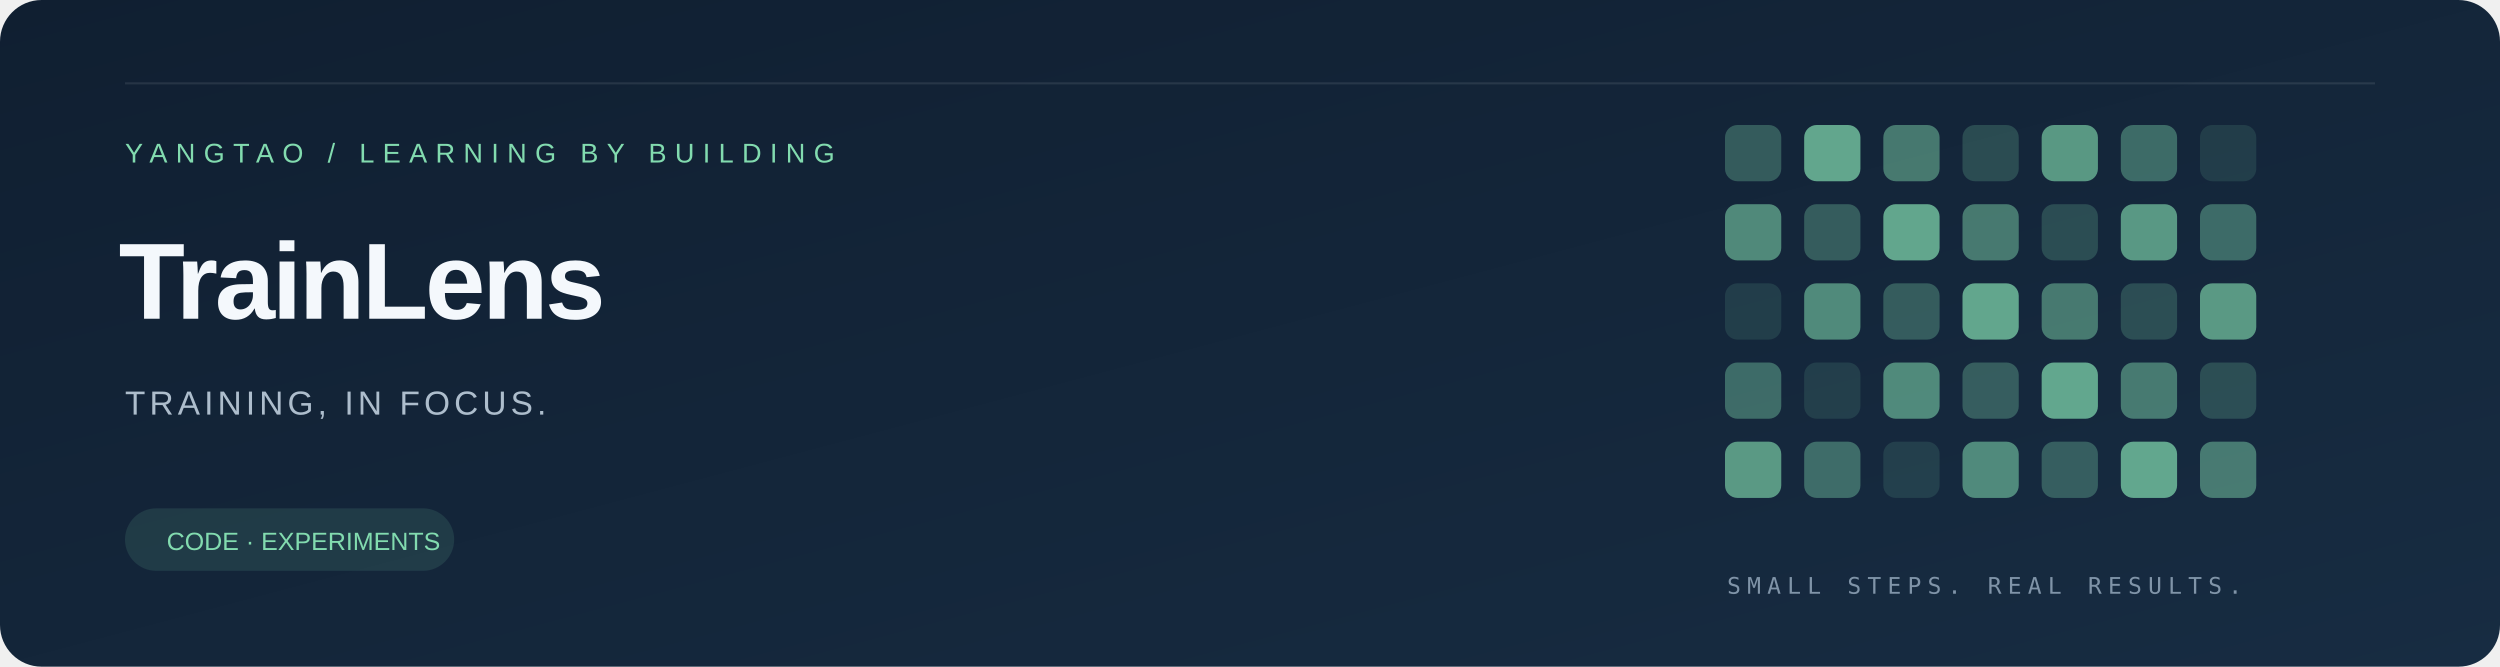
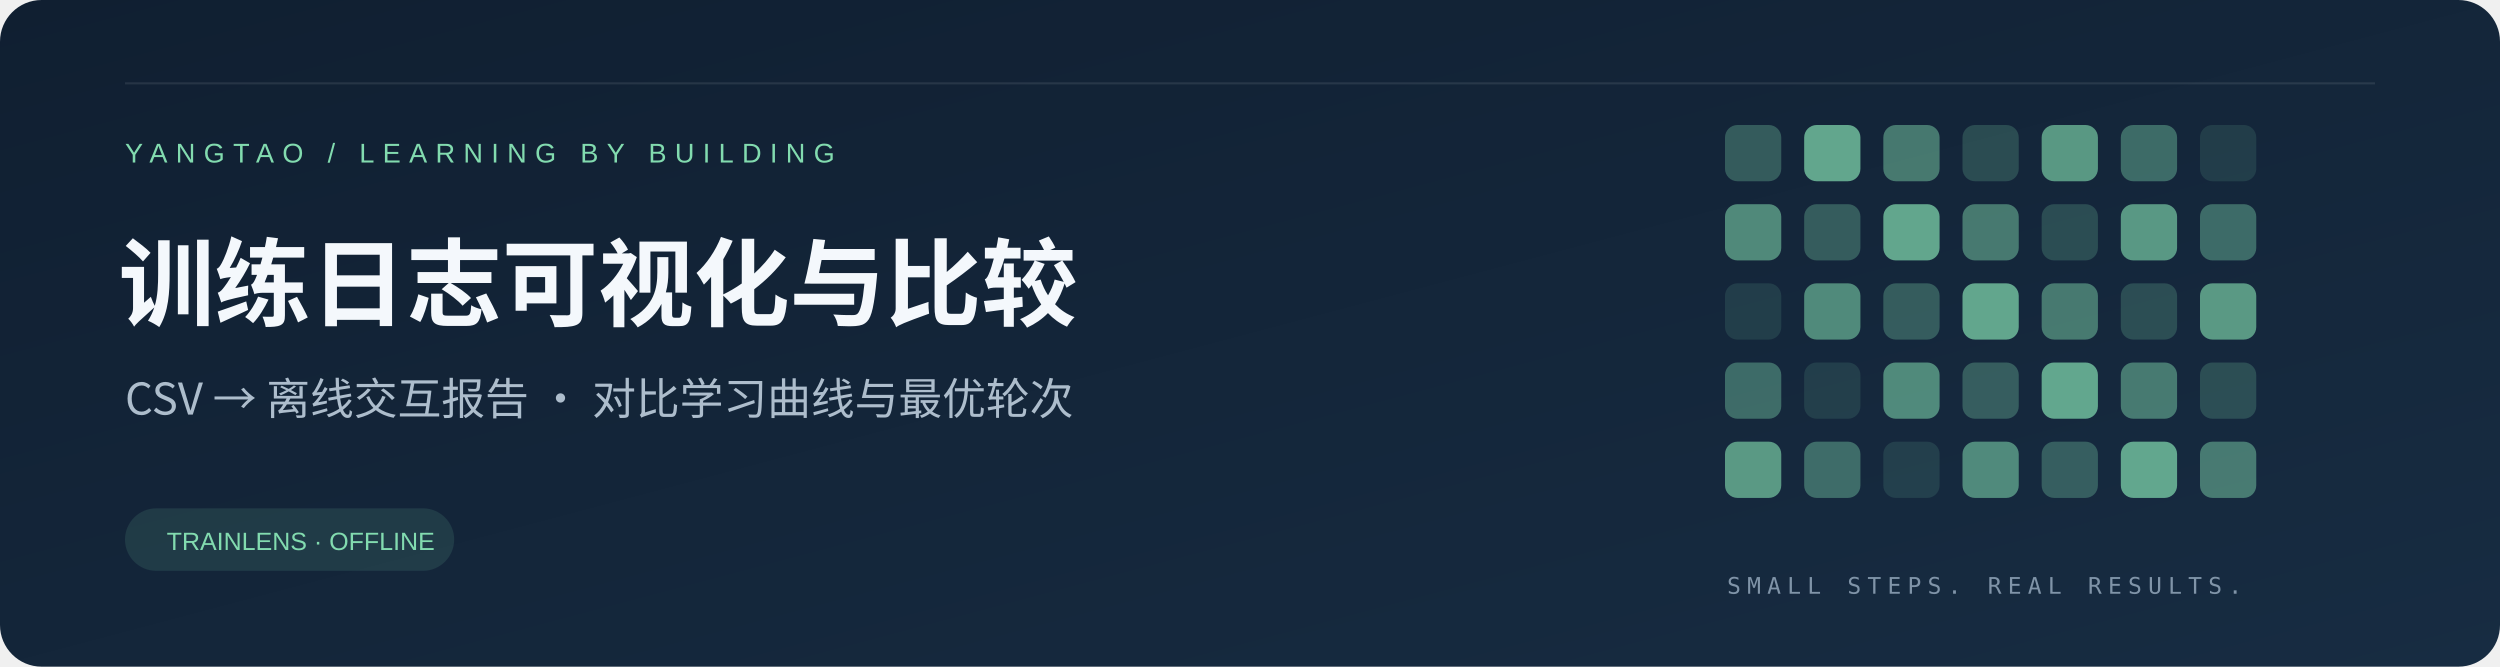
- <svg xmlns="http://www.w3.org/2000/svg" width="1200" height="320" viewBox="0 0 1200 320" role="img" aria-label="TrainLens">
+ <svg xmlns="http://www.w3.org/2000/svg" width="1200" height="320" viewBox="0 0 1200 320" role="img" aria-label="训练日志可视化与比较 — TrainLens">
  <defs>
    <linearGradient id="bg" x2="1" y2="1">
      <stop stop-color="#101f31" />
      <stop offset="1" stop-color="#172c42" />
    </linearGradient>
  </defs>
  <rect width="1200" height="320" rx="20" fill="url(#bg)" />
  <path d="M60 40H1140" stroke="#ffffff" stroke-opacity=".09" />
  <text x="60" y="78" font-family="Segoe UI,Arial,sans-serif" font-size="13" letter-spacing="4" fill="#82dbaf">YANGTAO / LEARNING BY BUILDING</text>
-   <text x="57" y="153" font-family="Segoe UI,Arial,sans-serif" font-size="52" font-weight="700" letter-spacing="-1.5" fill="#f4f8fc">TrainLens</text>
-   <text x="60" y="199" font-family="Segoe UI,Arial,sans-serif" font-size="16" letter-spacing="2" fill="#adbdcc">TRAINING, IN FOCUS.</text>
+   <text x="57" y="153" font-family="Microsoft YaHei,Noto Sans CJK SC,Segoe UI,Arial,sans-serif" font-size="46" font-weight="700" fill="#f4f8fc">训练日志可视化与比较</text>
+   <text x="60" y="199" font-family="Microsoft YaHei,Noto Sans CJK SC,Segoe UI,Arial,sans-serif" font-size="21" fill="#adbdcc">CSV → 离线交互报告 · 对比学习曲线与最优轮次</text>
  <rect x="60" y="244" width="158" height="30" rx="15" fill="#82dbaf" fill-opacity=".12" />
-   <text x="80" y="264" font-family="Segoe UI,Arial,sans-serif" font-size="12" fill="#82dbaf">CODE · EXPERIMENTS</text>
+   <text x="80" y="264" font-family="Segoe UI,Arial,sans-serif" font-size="12" fill="#82dbaf">TRAINLENS · OFFLINE</text>
  <rect x="828" y="60" width="27" height="27" rx="6" fill="#82dbaf" opacity="0.30" />
  <rect x="866" y="60" width="27" height="27" rx="6" fill="#82dbaf" opacity="0.71" />
  <rect x="904" y="60" width="27" height="27" rx="6" fill="#82dbaf" opacity="0.46" />
  <rect x="942" y="60" width="27" height="27" rx="6" fill="#82dbaf" opacity="0.21" />
  <rect x="980" y="60" width="27" height="27" rx="6" fill="#82dbaf" opacity="0.63" />
  <rect x="1018" y="60" width="27" height="27" rx="6" fill="#82dbaf" opacity="0.38" />
  <rect x="1056" y="60" width="27" height="27" rx="6" fill="#82dbaf" opacity="0.13" />
  <rect x="828" y="98" width="27" height="27" rx="6" fill="#82dbaf" opacity="0.55" />
  <rect x="866" y="98" width="27" height="27" rx="6" fill="#82dbaf" opacity="0.30" />
  <rect x="904" y="98" width="27" height="27" rx="6" fill="#82dbaf" opacity="0.71" />
  <rect x="942" y="98" width="27" height="27" rx="6" fill="#82dbaf" opacity="0.46" />
  <rect x="980" y="98" width="27" height="27" rx="6" fill="#82dbaf" opacity="0.21" />
  <rect x="1018" y="98" width="27" height="27" rx="6" fill="#82dbaf" opacity="0.63" />
  <rect x="1056" y="98" width="27" height="27" rx="6" fill="#82dbaf" opacity="0.38" />
  <rect x="828" y="136" width="27" height="27" rx="6" fill="#82dbaf" opacity="0.13" />
  <rect x="866" y="136" width="27" height="27" rx="6" fill="#82dbaf" opacity="0.55" />
  <rect x="904" y="136" width="27" height="27" rx="6" fill="#82dbaf" opacity="0.30" />
  <rect x="942" y="136" width="27" height="27" rx="6" fill="#82dbaf" opacity="0.71" />
  <rect x="980" y="136" width="27" height="27" rx="6" fill="#82dbaf" opacity="0.46" />
  <rect x="1018" y="136" width="27" height="27" rx="6" fill="#82dbaf" opacity="0.21" />
  <rect x="1056" y="136" width="27" height="27" rx="6" fill="#82dbaf" opacity="0.63" />
  <rect x="828" y="174" width="27" height="27" rx="6" fill="#82dbaf" opacity="0.38" />
  <rect x="866" y="174" width="27" height="27" rx="6" fill="#82dbaf" opacity="0.13" />
  <rect x="904" y="174" width="27" height="27" rx="6" fill="#82dbaf" opacity="0.55" />
  <rect x="942" y="174" width="27" height="27" rx="6" fill="#82dbaf" opacity="0.30" />
  <rect x="980" y="174" width="27" height="27" rx="6" fill="#82dbaf" opacity="0.71" />
  <rect x="1018" y="174" width="27" height="27" rx="6" fill="#82dbaf" opacity="0.46" />
  <rect x="1056" y="174" width="27" height="27" rx="6" fill="#82dbaf" opacity="0.21" />
  <rect x="828" y="212" width="27" height="27" rx="6" fill="#82dbaf" opacity="0.63" />
  <rect x="866" y="212" width="27" height="27" rx="6" fill="#82dbaf" opacity="0.38" />
  <rect x="904" y="212" width="27" height="27" rx="6" fill="#82dbaf" opacity="0.13" />
  <rect x="942" y="212" width="27" height="27" rx="6" fill="#82dbaf" opacity="0.55" />
  <rect x="980" y="212" width="27" height="27" rx="6" fill="#82dbaf" opacity="0.30" />
  <rect x="1018" y="212" width="27" height="27" rx="6" fill="#82dbaf" opacity="0.71" />
  <rect x="1056" y="212" width="27" height="27" rx="6" fill="#82dbaf" opacity="0.46" />
  <text x="829" y="285" font-family="Consolas,monospace" font-size="11" letter-spacing="3" fill="#8094a8">SMALL STEPS. REAL RESULTS.</text>
</svg>
